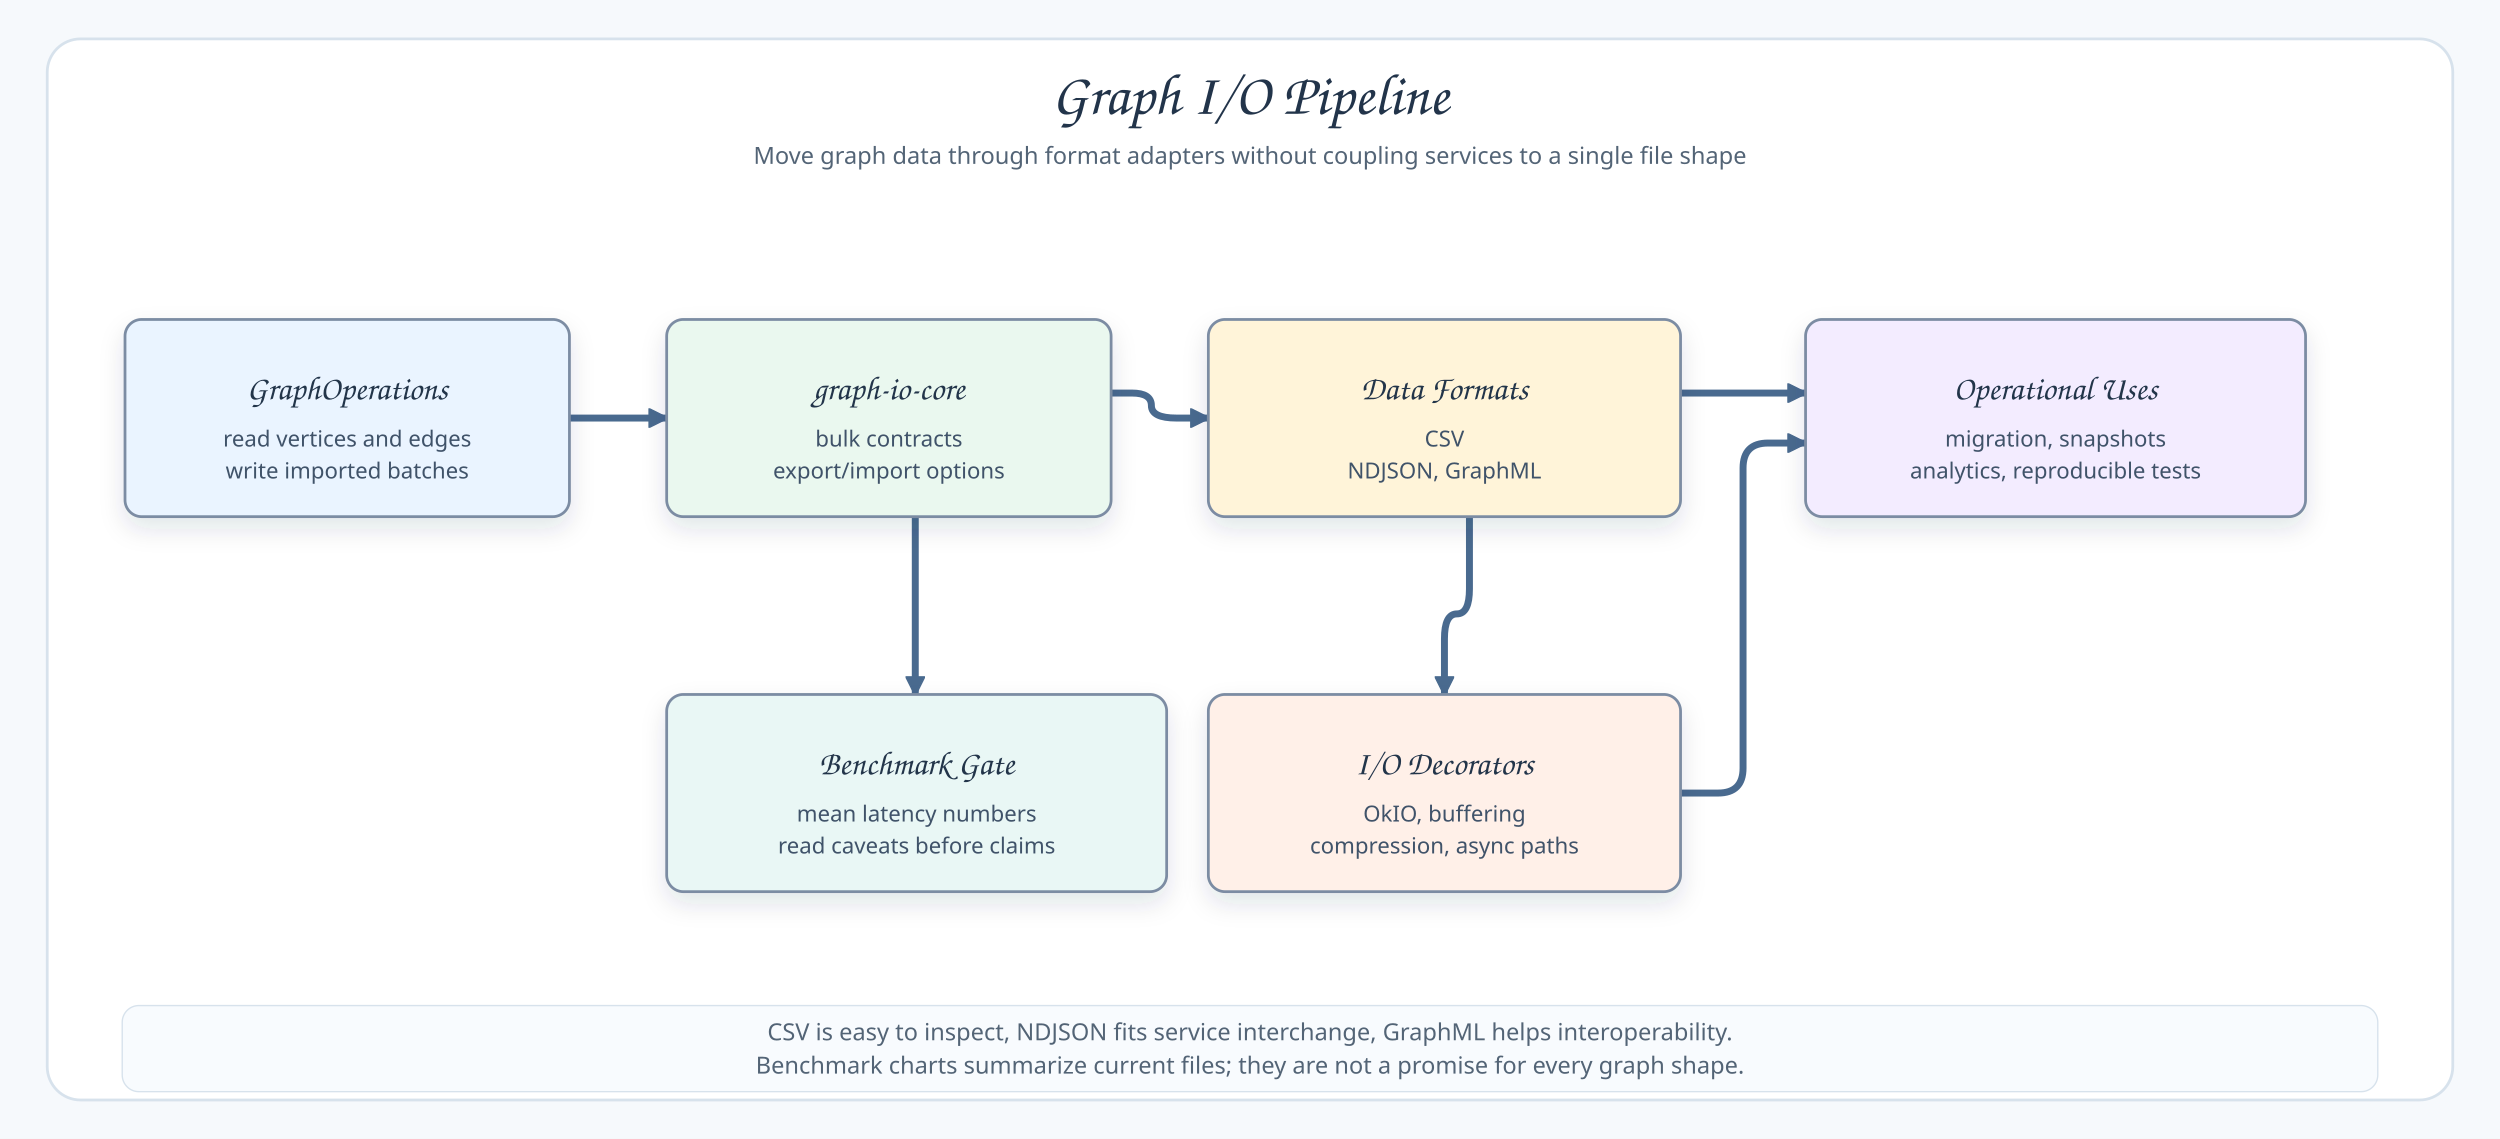
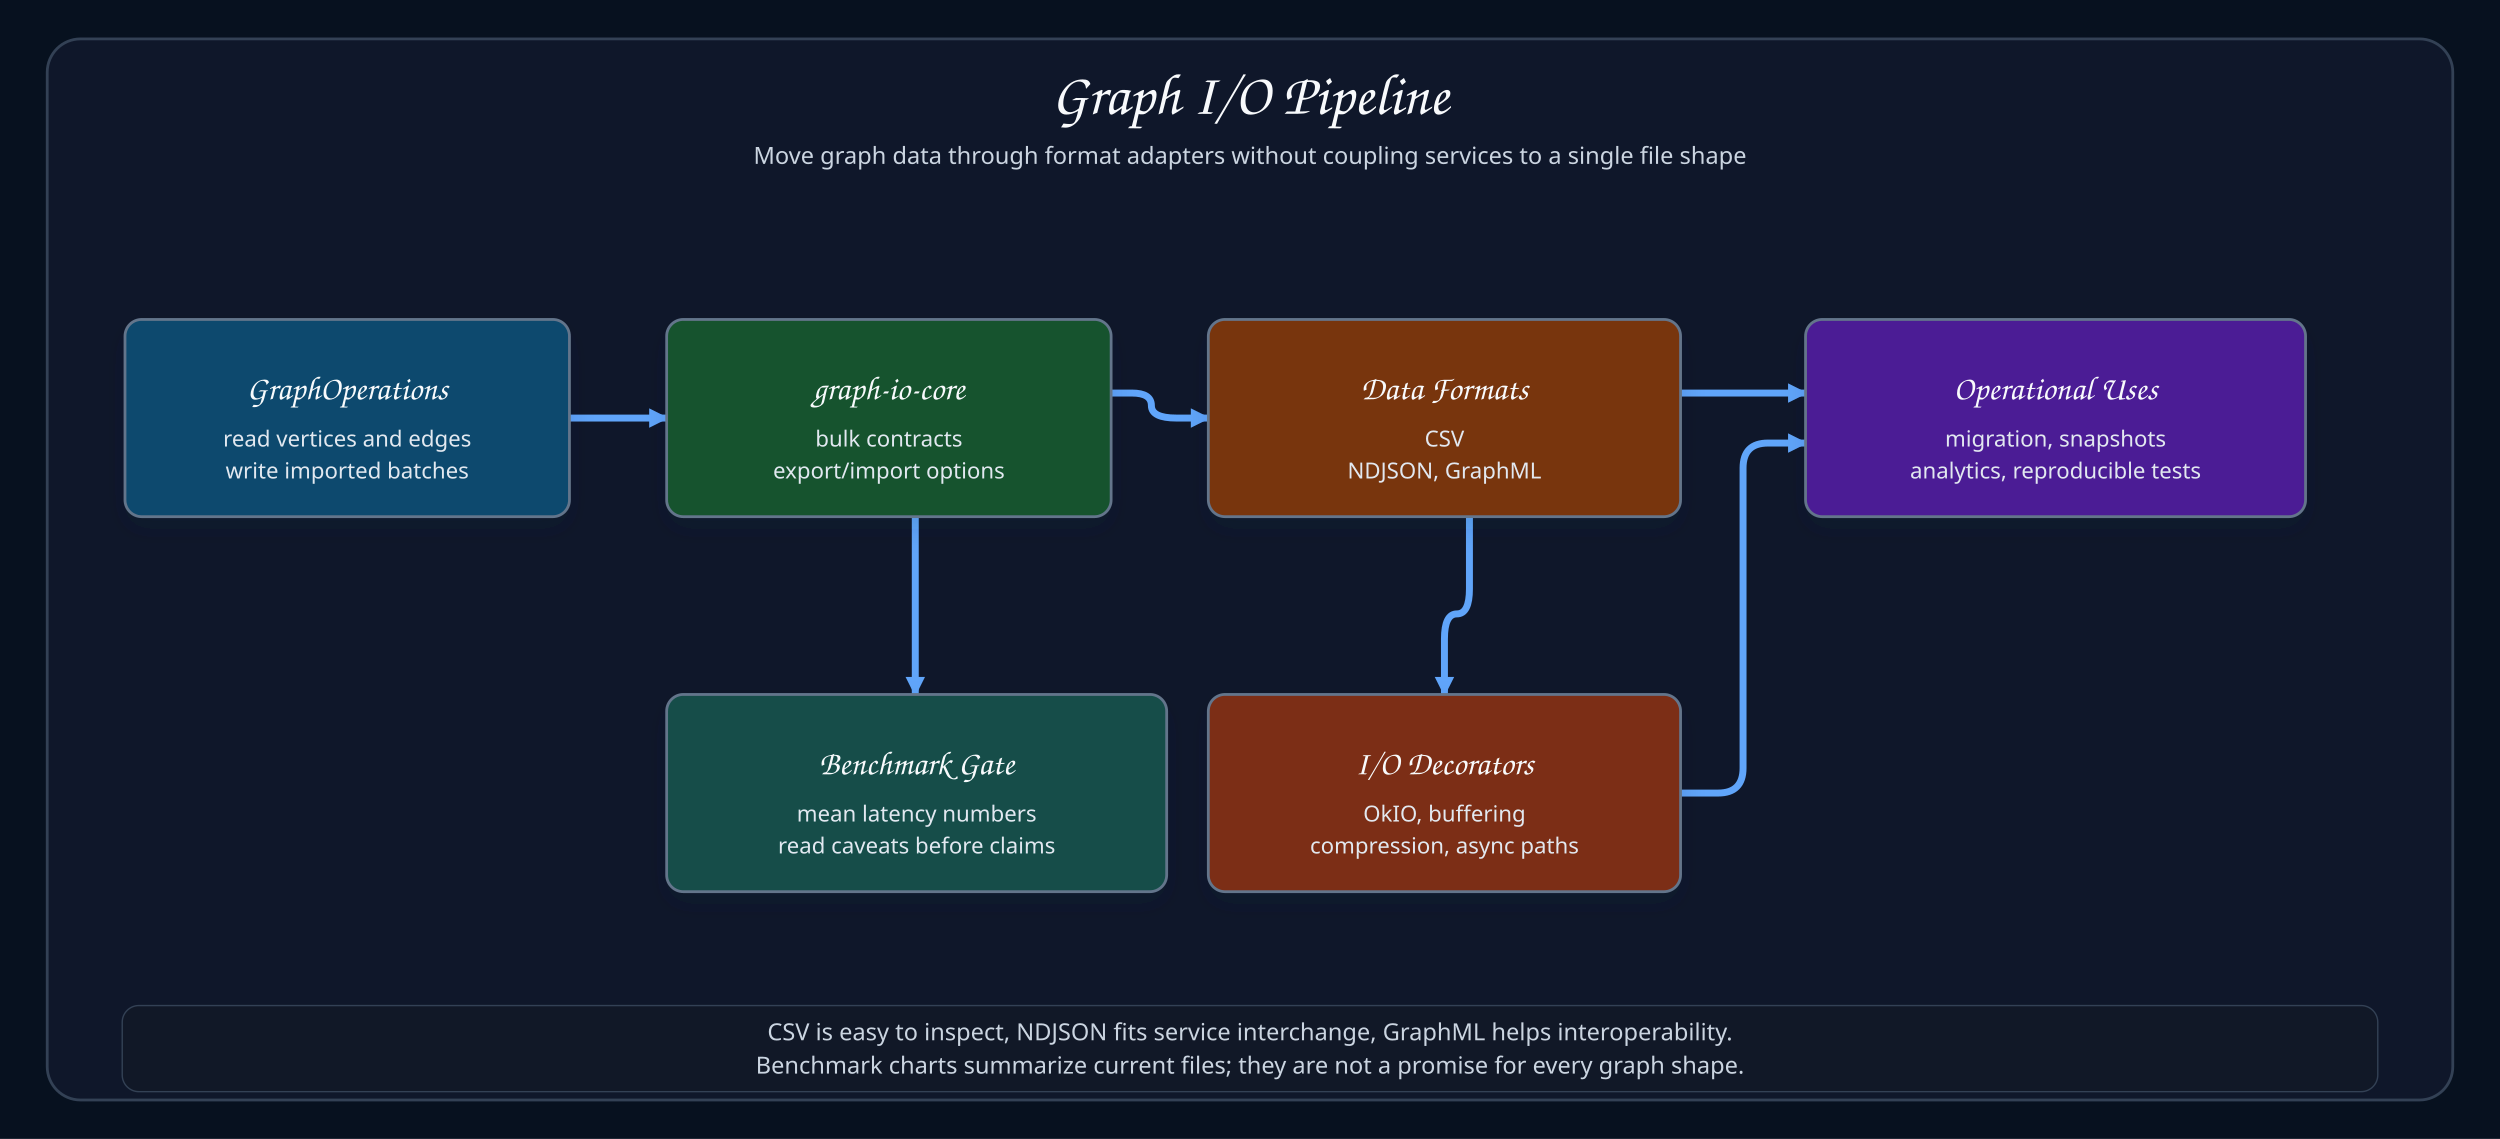
<svg xmlns="http://www.w3.org/2000/svg" width="1800" height="820" viewBox="0 0 1800 820">
  <defs>
-     <marker id="arrow" markerWidth="14" markerHeight="14" refX="13" refY="7" orient="auto" markerUnits="userSpaceOnUse">
-       <path d="M 0 0 L 14 7 L 0 14 Z" fill="#496A8F" stroke="#496A8F" />
+     <marker id="arrow" markerWidth="14" markerHeight="14" refX="9" refY="5" orient="auto" markerUnits="userSpaceOnUse" viewBox="0 0 10 10">
+       <path d="M 0 0 L 10 5 L 0 10 Z" fill="#60A5FA" />
    </marker>
    <filter id="shadow" x="-20%" y="-20%" width="140%" height="140%">
      <feDropShadow dx="0" dy="8" stdDeviation="9" flood-color="#22344A" flood-opacity="0.12" />
    </filter>
    <style>
-     .canvas{fill:#F6F9FC}.frame{fill:#FFFFFF;stroke:#D7E2EC;stroke-width:2}
-     .title{font-family:"Architects Daughter","Comic Sans MS",cursive;font-size:42px;fill:#22344A;font-weight:400}
-     .subtitle,.footer,.axis{font-family:"Comic Mono","Comic Sans MS",sans-serif;font-size:17px;fill:#536476;font-weight:400}
-     .nodeTitle,.participant{font-family:"Architects Daughter","Comic Sans MS",cursive;font-size:24px;fill:#22344A;font-weight:400}
-     .nodeBody,.labelText,.num{font-family:"Comic Mono","Comic Sans MS",sans-serif;font-size:16px;fill:#3F5269;font-weight:400}
-     .tableTitle{font-family:"Architects Daughter","Comic Sans MS",cursive;font-size:24px;fill:#22344A;font-weight:400}
-     .tableField,.edgeLabel{font-family:"Comic Mono","Comic Sans MS",sans-serif;font-size:15px;fill:#3F5269;font-weight:400}
-     .edge{fill:none;stroke:#496A8F;stroke-width:5;stroke-linecap:round;stroke-linejoin:round;marker-end:url(#arrow)}
-     .bus{fill:none;stroke:#496A8F;stroke-width:5;stroke-linecap:round;stroke-linejoin:round}
-     .lifeline{stroke:#91A6BD;stroke-width:2;stroke-dasharray:8 8}
+     .canvas{fill:#07111F}.frame{fill:#0F172A;stroke:#334155;stroke-width:2}
+     .title{font-family:"Architects Daughter","Comic Sans MS",cursive;font-size:42px;fill:#F8FAFC;font-weight:400}
+     .subtitle,.footer,.axis{font-family:"Comic Mono","Comic Sans MS",sans-serif;font-size:17px;fill:#CBD5E1;font-weight:400}
+     .nodeTitle,.participant{font-family:"Architects Daughter","Comic Sans MS",cursive;font-size:24px;fill:#F8FAFC;font-weight:400}
+     .nodeBody,.labelText,.num{font-family:"Comic Mono","Comic Sans MS",sans-serif;font-size:16px;fill:#E2E8F0;font-weight:400}
+     .tableTitle{font-family:"Architects Daughter","Comic Sans MS",cursive;font-size:24px;fill:#F8FAFC;font-weight:400}
+     .tableField,.edgeLabel{font-family:"Comic Mono","Comic Sans MS",sans-serif;font-size:15px;fill:#E2E8F0;font-weight:400}
+     .edge{fill:none;stroke:#60A5FA;stroke-width:5;stroke-linecap:round;stroke-linejoin:round;marker-end:url(#arrow)}
+     .bus{fill:none;stroke:#60A5FA;stroke-width:5;stroke-linecap:round;stroke-linejoin:round}
+     .lifeline{stroke:#64748B;stroke-width:2;stroke-dasharray:8 8}
    g[id]{filter:url(#shadow)}
  </style>
  </defs>
  <rect class="canvas" width="1800" height="820" />
  <rect class="frame" x="34" y="28" width="1732" height="764" rx="24" />
  <text class="title" x="900" y="82" text-anchor="middle">Graph I/O Pipeline</text>
  <text class="subtitle" x="900" y="118" text-anchor="middle">Move graph data through format adapters without coupling services to a single file shape</text>
  <path class="edge" data-connector="graph-to-core" d="M410 301 L480 301" />
  <path class="edge" data-connector="core-to-formats" d="M800 283 L815 283 Q829 283 829 292 L829 292 Q829 301 847 301 L870 301" />
  <path class="edge" data-connector="formats-to-uses" d="M1210 283 L1300 283" />
  <path class="edge" data-connector="core-to-bench" d="M659 372 L659 500" />
  <path class="edge" data-connector="formats-to-decorators" d="M1058 372 L1058 424 Q1058 442 1049 442 L1049 442 Q1040 442 1040 460 L1040 500" />
  <path class="edge" data-connector="decorators-to-uses" d="M1210 571 L1237 571 Q1255 571 1255 553 L1255 337 Q1255 319 1273 319 L1300 319" />
  <g id="graph">
-     <rect x="90" y="230" width="320" height="142" rx="12" fill="#EAF4FF" stroke="#7B8CA3" stroke-width="2" />
+     <rect x="90" y="230" width="320" height="142" rx="12" fill="#0C4A6E" stroke="#64748B" stroke-width="2" />
    <text class="nodeTitle" x="250" y="287.5" text-anchor="middle">GraphOperations</text>
    <text class="nodeBody" x="250" y="321.5" text-anchor="middle">read vertices and edges</text>
    <text class="nodeBody" x="250" y="344.5" text-anchor="middle">write imported batches</text>
  </g>
  <g id="core">
-     <rect x="480" y="230" width="320" height="142" rx="12" fill="#EAF8EF" stroke="#7B8CA3" stroke-width="2" />
+     <rect x="480" y="230" width="320" height="142" rx="12" fill="#14532D" stroke="#64748B" stroke-width="2" />
    <text class="nodeTitle" x="640" y="287.5" text-anchor="middle">graph-io-core</text>
    <text class="nodeBody" x="640" y="321.5" text-anchor="middle">bulk contracts</text>
    <text class="nodeBody" x="640" y="344.5" text-anchor="middle">export/import options</text>
  </g>
  <g id="formats">
-     <rect x="870" y="230" width="340" height="142" rx="12" fill="#FFF4D9" stroke="#7B8CA3" stroke-width="2" />
+     <rect x="870" y="230" width="340" height="142" rx="12" fill="#78350F" stroke="#64748B" stroke-width="2" />
    <text class="nodeTitle" x="1040" y="287.5" text-anchor="middle">Data Formats</text>
    <text class="nodeBody" x="1040" y="321.5" text-anchor="middle">CSV</text>
    <text class="nodeBody" x="1040" y="344.5" text-anchor="middle">NDJSON, GraphML</text>
  </g>
  <g id="uses">
-     <rect x="1300" y="230" width="360" height="142" rx="12" fill="#F3ECFF" stroke="#7B8CA3" stroke-width="2" />
+     <rect x="1300" y="230" width="360" height="142" rx="12" fill="#4C1D95" stroke="#64748B" stroke-width="2" />
    <text class="nodeTitle" x="1480" y="287.5" text-anchor="middle">Operational Uses</text>
    <text class="nodeBody" x="1480" y="321.5" text-anchor="middle">migration, snapshots</text>
    <text class="nodeBody" x="1480" y="344.5" text-anchor="middle">analytics, reproducible tests</text>
  </g>
  <g id="bench">
-     <rect x="480" y="500" width="360" height="142" rx="12" fill="#E9F7F5" stroke="#7B8CA3" stroke-width="2" />
+     <rect x="480" y="500" width="360" height="142" rx="12" fill="#134E4A" stroke="#64748B" stroke-width="2" />
    <text class="nodeTitle" x="660" y="557.5" text-anchor="middle">Benchmark Gate</text>
    <text class="nodeBody" x="660" y="591.5" text-anchor="middle">mean latency numbers</text>
    <text class="nodeBody" x="660" y="614.5" text-anchor="middle">read caveats before claims</text>
  </g>
  <g id="decorators">
-     <rect x="870" y="500" width="340" height="142" rx="12" fill="#FFF0E8" stroke="#7B8CA3" stroke-width="2" />
+     <rect x="870" y="500" width="340" height="142" rx="12" fill="#7C2D12" stroke="#64748B" stroke-width="2" />
    <text class="nodeTitle" x="1040" y="557.5" text-anchor="middle">I/O Decorators</text>
    <text class="nodeBody" x="1040" y="591.5" text-anchor="middle">OkIO, buffering</text>
    <text class="nodeBody" x="1040" y="614.5" text-anchor="middle">compression, async paths</text>
  </g>
-   <rect x="88" y="724" width="1624" height="62" rx="12" fill="#F8FBFE" stroke="#D7E2EC" />
+   <rect x="88" y="724" width="1624" height="62" rx="12" fill="#111827" stroke="#334155" />
  <text class="footer" x="900" y="749" text-anchor="middle">CSV is easy to inspect, NDJSON fits service interchange, GraphML helps interoperability.</text>
  <text class="footer" x="900" y="773" text-anchor="middle">Benchmark charts summarize current files; they are not a promise for every graph shape.</text>
</svg>
